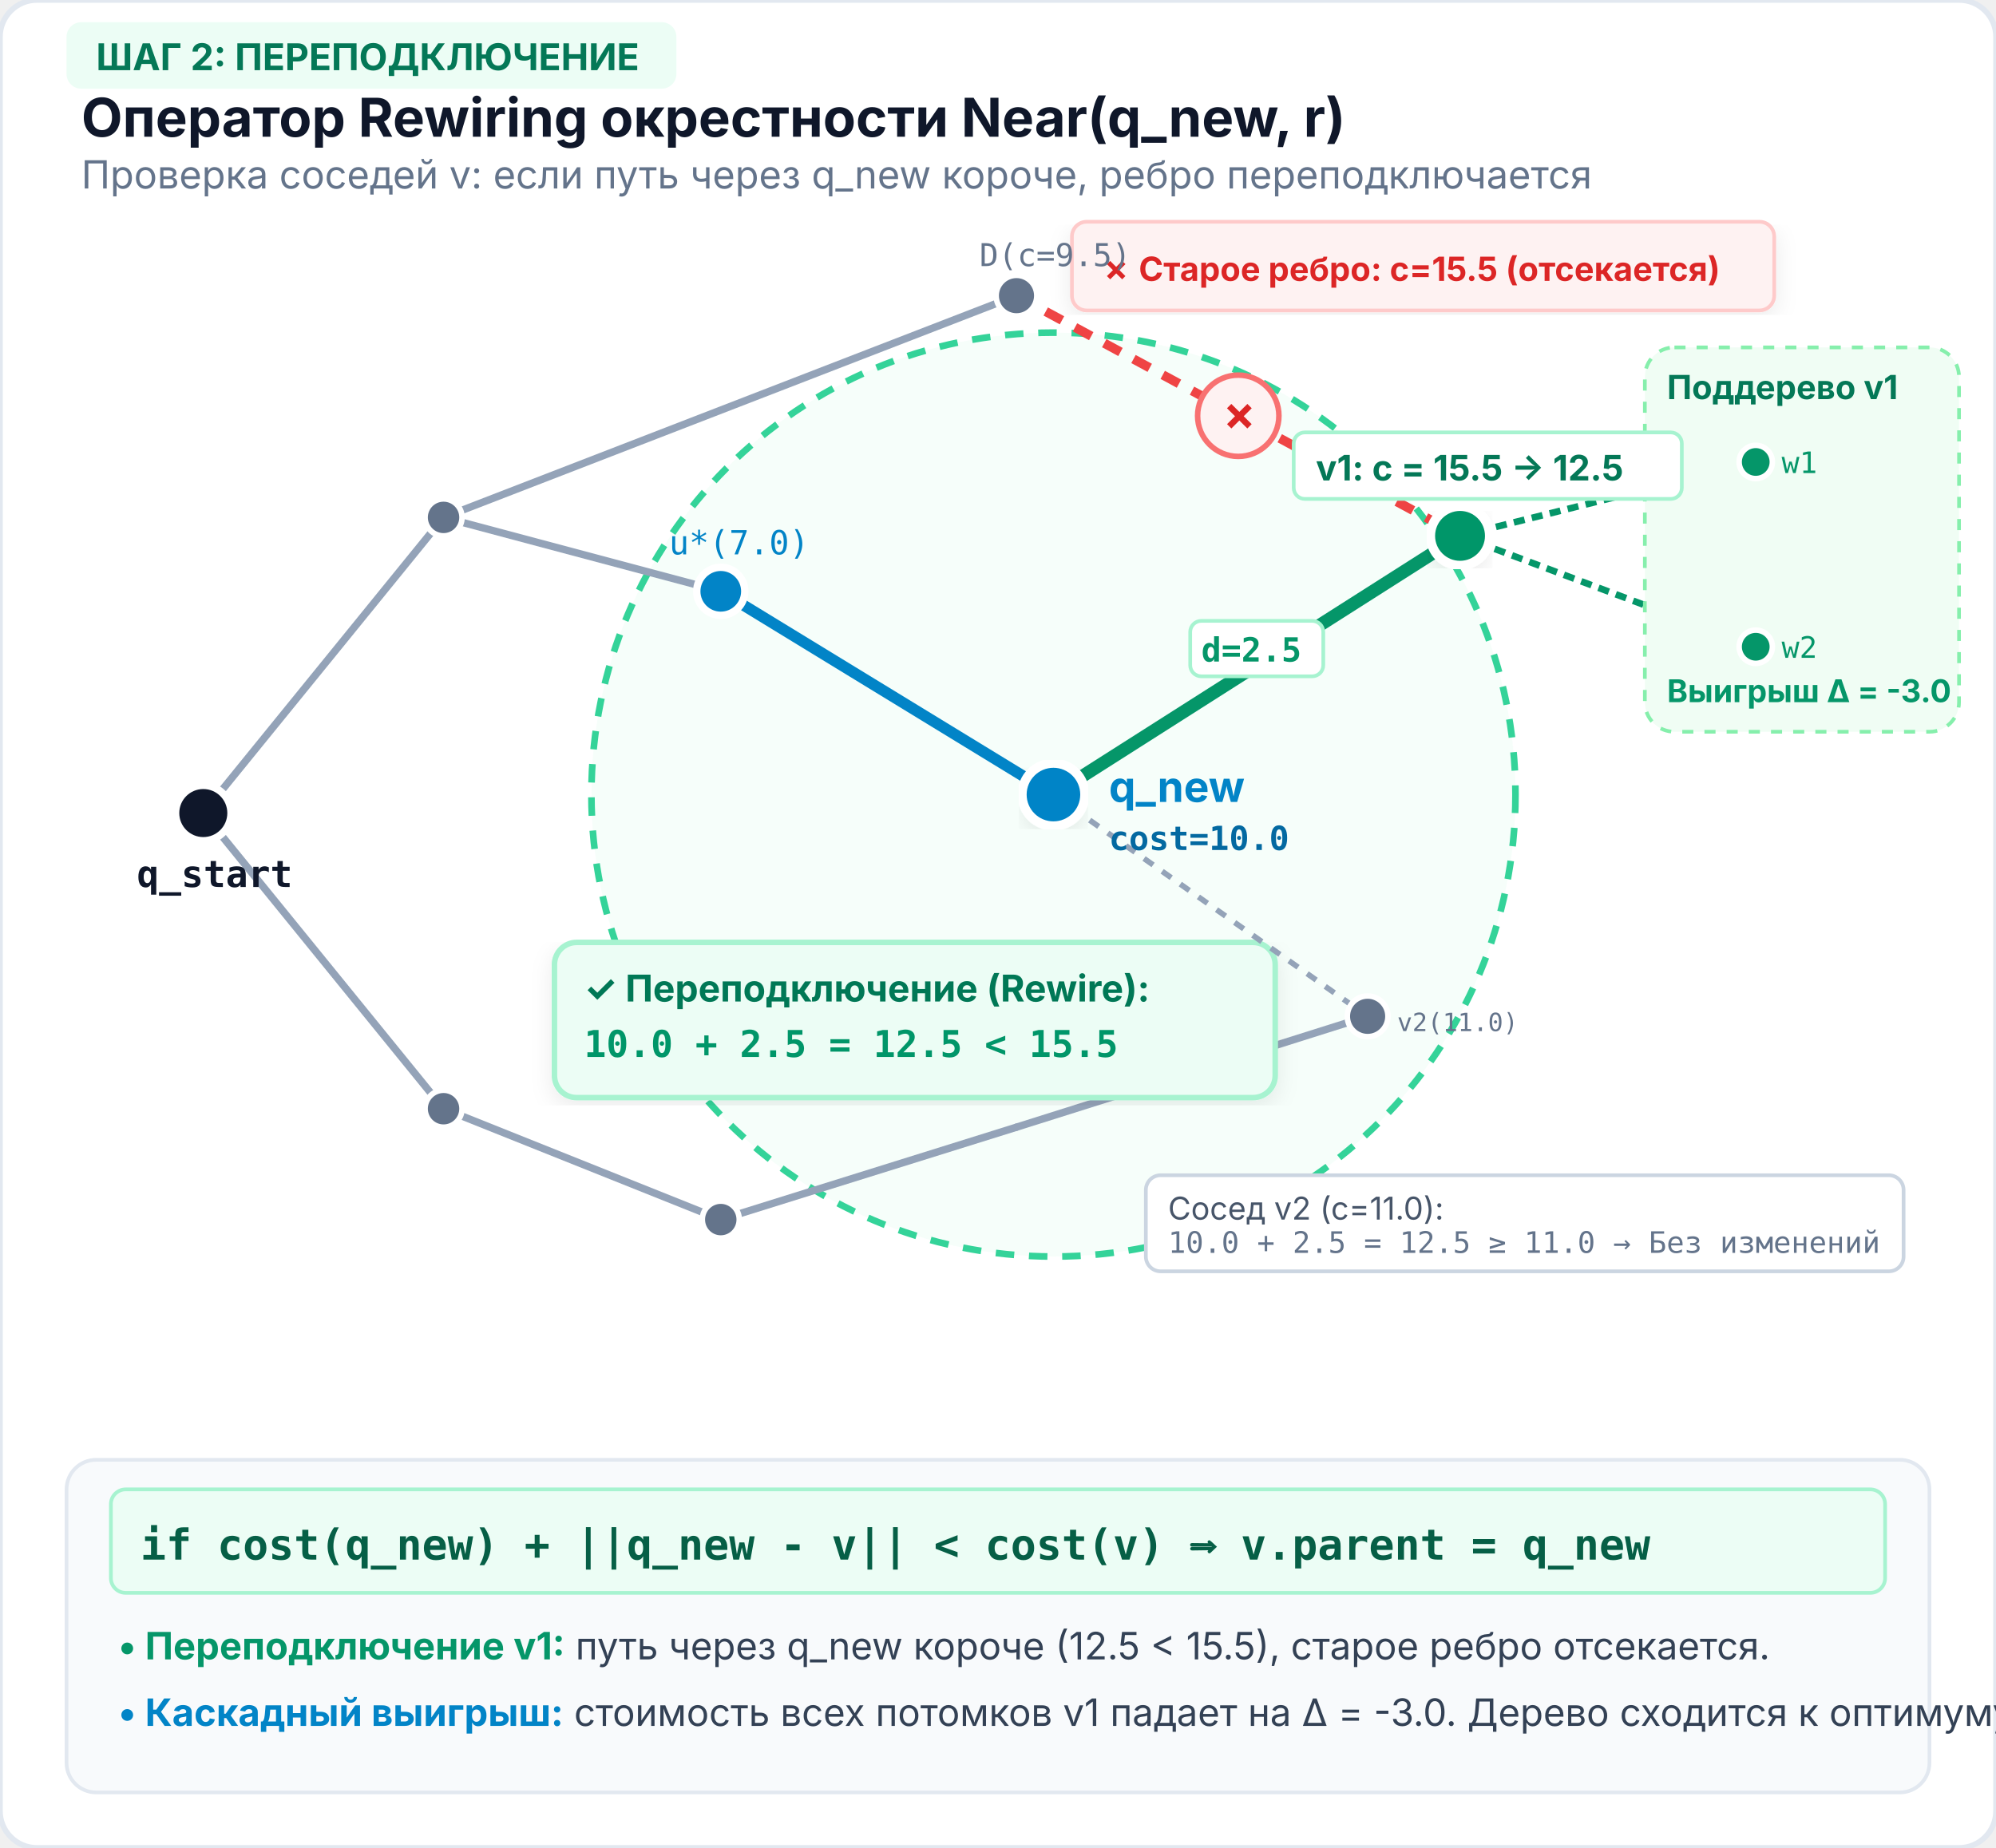
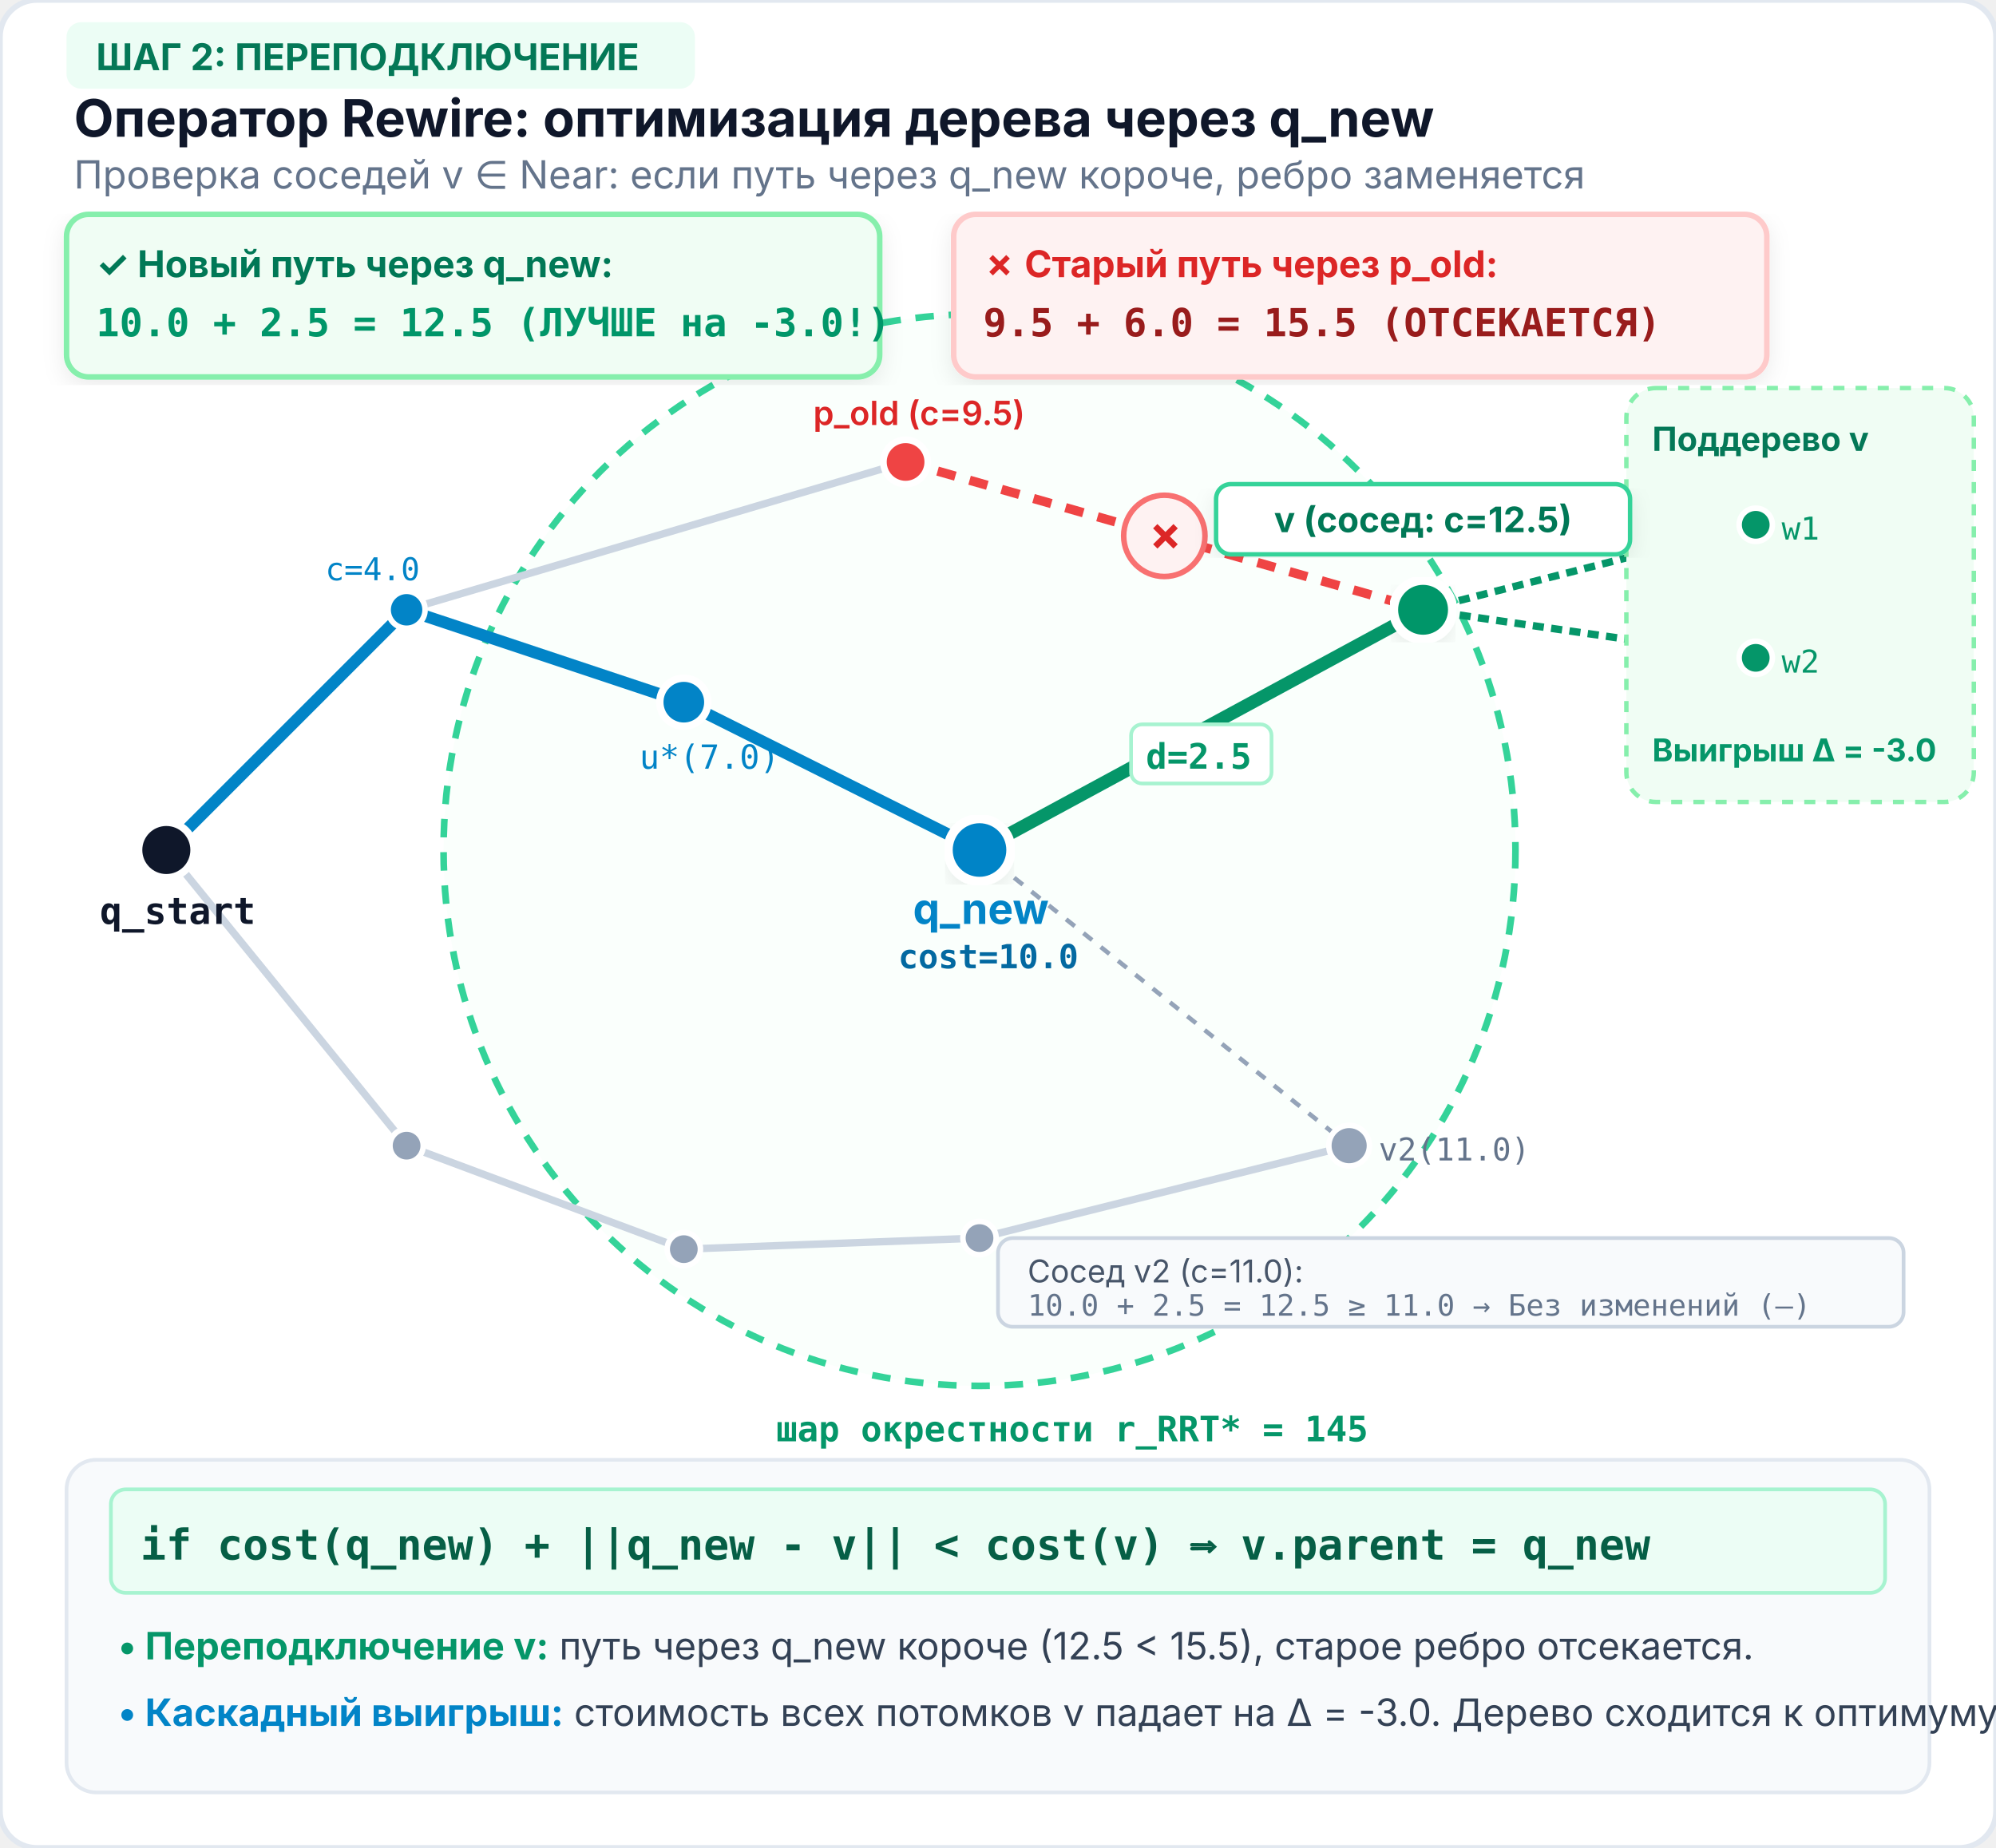
<svg xmlns="http://www.w3.org/2000/svg" viewBox="0 0 540 500" width="100%" height="100%">
  <defs>
    <filter id="shadow" x="-5%" y="-5%" width="110%" height="110%">
      <feDropShadow dx="0" dy="2" stdDeviation="3" flood-opacity="0.08" />
    </filter>
  </defs>
  <rect width="100%" height="100%" rx="10" fill="#ffffff" stroke="#e2e8f0" stroke-width="1.5" />
-   <g transform="translate(22, 20)">
-     <rect x="-4" y="-14" width="165" height="18" rx="4" fill="#ecfdf5" />
-     <text x="4" y="-1" font-family="Inter, sans-serif" font-size="10" font-weight="700" fill="#047857">ШАГ 2: ПЕРЕПОДКЛЮЧЕНИЕ</text>
-     <text x="0" y="17" font-family="Inter, sans-serif" font-size="14.5" font-weight="700" fill="#0f172a">Оператор Rewiring окрестности Near(q_new, r)</text>
-     <text x="0" y="31" font-family="Inter, sans-serif" font-size="10.5" fill="#64748b">Проверка соседей v: если путь через q_new короче, ребро переподключается</text>
+   <g transform="translate(20, 20)">
+     <rect x="-2" y="-14" width="170" height="18" rx="4" fill="#ecfdf5" />
+     <text x="6" y="-1" font-family="Inter, sans-serif" font-size="10" font-weight="700" fill="#047857">ШАГ 2: ПЕРЕПОДКЛЮЧЕНИЕ</text>
+     <text x="0" y="17" font-family="Inter, sans-serif" font-size="14" font-weight="700" fill="#0f172a">Оператор Rewire: оптимизация дерева через q_new</text>
+     <text x="0" y="31" font-family="Inter, sans-serif" font-size="10.5" fill="#64748b">Проверка соседей v ∈ Near: если путь через q_new короче, ребро заменяется</text>
  </g>
-   <circle cx="285" cy="215" r="125" fill="#ecfdf5" fill-opacity="0.45" stroke="#34d399" stroke-width="1.8" stroke-dasharray="5,4" />
-   <g stroke="#94a3b8" stroke-width="2" stroke-linecap="round">
-     <line x1="55" y1="220" x2="120" y2="140" />
-     <line x1="55" y1="220" x2="120" y2="300" />
-     <line x1="120" y1="140" x2="195" y2="160" />
-     <line x1="120" y1="140" x2="275" y2="80" />
-     <line x1="120" y1="300" x2="195" y2="330" />
-     <line x1="195" y1="330" x2="275" y2="305" />
-     <line x1="275" y1="305" x2="370" y2="275" />
+   <circle cx="265" cy="230" r="145" fill="#ecfdf5" fill-opacity="0.3" stroke="#34d399" stroke-width="1.8" stroke-dasharray="5,4" />
+   <text x="210" y="390" font-family="JetBrains Mono, monospace" font-size="9.5" font-weight="600" fill="#059669">шар окрестности r_RRT* = 145</text>
+   <g stroke="#cbd5e1" stroke-width="2" stroke-linecap="round">
+     <line x1="45" y1="230" x2="110" y2="310" />
+     <line x1="110" y1="310" x2="185" y2="338" />
+     <line x1="185" y1="338" x2="265" y2="335" />
+     <line x1="265" y1="335" x2="365" y2="310" />
+     <line x1="110" y1="165" x2="245" y2="125" />
  </g>
-   <line x1="195" y1="160" x2="285" y2="215" stroke="#0284c7" stroke-width="3" stroke-linecap="round" />
-   <g stroke="#059669" stroke-width="1.8" stroke-dasharray="3,2">
-     <line x1="395" y1="145" x2="475" y2="125" />
-     <line x1="395" y1="145" x2="475" y2="175" />
+   <g stroke="#0284c7" stroke-width="3.2" stroke-linecap="round">
+     <line x1="45" y1="230" x2="110" y2="165" />
+     <line x1="110" y1="165" x2="185" y2="190" />
+     <line x1="185" y1="190" x2="265" y2="230" />
  </g>
-   <line x1="275" y1="80" x2="395" y2="145" stroke="#ef4444" stroke-width="2.5" stroke-dasharray="5,4" />
-   <circle cx="335.0" cy="112.5" r="11" fill="#fef2f2" stroke="#f87171" stroke-width="1.5" />
-   <text x="330.0" y="116.5" font-family="Inter, sans-serif" font-size="12" font-weight="700" fill="#dc2626">✗</text>
-   <g transform="translate(290, 60)" filter="url(#shadow)">
-     <rect width="190" height="24" rx="4" fill="#fef2f2" stroke="#fecaca" stroke-width="1" />
-     <text x="8" y="16" font-family="Inter, sans-serif" font-size="9" font-weight="700" fill="#dc2626">✗ Старое ребро: c=15.5 (отсекается)</text>
+   <g stroke="#059669" stroke-width="2" stroke-dasharray="3,2">
+     <line x1="385" y1="165" x2="475" y2="142" />
+     <line x1="385" y1="165" x2="475" y2="178" />
  </g>
-   <line x1="285" y1="215" x2="395" y2="145" stroke="#059669" stroke-width="3.5" stroke-linecap="round" />
-   <rect x="322" y="168" width="36" height="15" rx="3" fill="#ffffff" stroke="#a7f3d0" stroke-width="1" />
-   <text x="325" y="179" font-family="JetBrains Mono, monospace" font-size="9" font-weight="600" fill="#059669">d=2.5</text>
-   <g transform="translate(150, 255)" filter="url(#shadow)">
-     <rect width="195" height="42" rx="6" fill="#ecfdf5" stroke="#a7f3d0" stroke-width="1.5" />
-     <text x="8" y="16" font-family="Inter, sans-serif" font-size="10" font-weight="700" fill="#047857">✓ Переподключение (Rewire):</text>
-     <text x="8" y="31" font-family="JetBrains Mono, monospace" font-size="10" font-weight="700" fill="#059669">10.0 + 2.5 = 12.5 &lt; 15.5</text>
+   <rect x="440" y="105" width="94" height="112" rx="8" fill="#f0fdf4" stroke="#86efac" stroke-width="1.2" stroke-dasharray="3,3" />
+   <text x="447" y="122" font-family="Inter, sans-serif" font-size="9" font-weight="700" fill="#047857">Поддерево v</text>
+   <text x="447" y="206" font-family="Inter, sans-serif" font-size="8.5" font-weight="700" fill="#059669">Выигрыш Δ = -3.0</text>
+   <line x1="245" y1="125" x2="385" y2="165" stroke="#ef4444" stroke-width="2.5" stroke-dasharray="5,4" />
+   <circle cx="315.0" cy="145.0" r="11" fill="#fef2f2" stroke="#f87171" stroke-width="1.5" />
+   <text x="310.0" y="149.0" font-family="Inter, sans-serif" font-size="12" font-weight="700" fill="#dc2626">✗</text>
+   <g transform="translate(18, 58)" filter="url(#shadow)">
+     <rect width="220" height="44" rx="6" fill="#f0fdf4" stroke="#86efac" stroke-width="1.5" />
+     <text x="8" y="17" font-family="Inter, sans-serif" font-size="10" font-weight="700" fill="#047857">✓ Новый путь через q_new:</text>
+     <text x="8" y="33" font-family="JetBrains Mono, monospace" font-size="10.5" font-weight="700" fill="#059669">10.0 + 2.5 = 12.5 (ЛУЧШЕ на -3.0!)</text>
  </g>
-   <rect x="445" y="94" width="85" height="104" rx="8" fill="#f0fdf4" stroke="#86efac" stroke-width="1" stroke-dasharray="3,3" />
-   <text x="451" y="108" font-family="Inter, sans-serif" font-size="9" font-weight="700" fill="#047857">Поддерево v1</text>
-   <text x="451" y="190" font-family="Inter, sans-serif" font-size="8.5" font-weight="700" fill="#059669">Выигрыш Δ = -3.0</text>
-   <line x1="285" y1="215" x2="370" y2="275" stroke="#94a3b8" stroke-width="1.5" stroke-dasharray="3,3" />
-   <rect x="310" y="318" width="205" height="26" rx="4" fill="#ffffff" stroke="#cbd5e1" stroke-width="1" />
-   <text x="316" y="330" font-family="Inter, sans-serif" font-size="8.5" fill="#475569">Сосед v2 (c=11.0):</text>
-   <text x="316" y="339" font-family="JetBrains Mono, monospace" font-size="8" fill="#64748b">10.0 + 2.5 = 12.5 ≥ 11.0 → Без изменений</text>
-   <circle cx="55" cy="220" r="7.5" fill="#0f172a" stroke="#ffffff" stroke-width="2" />
-   <text x="37" y="240" font-family="JetBrains Mono, monospace" font-size="10" font-weight="700" fill="#0f172a">q_start</text>
-   <circle cx="120" cy="140" r="5" fill="#64748b" stroke="#ffffff" stroke-width="1.5" />
-   <circle cx="120" cy="300" r="5" fill="#64748b" stroke="#ffffff" stroke-width="1.5" />
-   <circle cx="195" cy="330" r="5" fill="#64748b" stroke="#ffffff" stroke-width="1.5" />
-   <circle cx="275" cy="80" r="5.5" fill="#64748b" stroke="#ffffff" stroke-width="1.5" />
-   <text x="265" y="72" font-family="JetBrains Mono, monospace" font-size="8.5" fill="#64748b">D(c=9.5)</text>
-   <circle cx="195" cy="160" r="6.5" fill="#0284c7" stroke="#ffffff" stroke-width="2" />
-   <text x="181" y="150" font-family="JetBrains Mono, monospace" font-size="9" fill="#0284c7">u*(7.0)</text>
-   <circle cx="285" cy="215" r="8.5" fill="#0284c7" stroke="#ffffff" stroke-width="2.5" filter="url(#shadow)" />
-   <text x="300" y="217" font-family="Inter, sans-serif" font-size="11.5" font-weight="700" fill="#0284c7">q_new</text>
-   <text x="300" y="230" font-family="JetBrains Mono, monospace" font-size="9" font-weight="700" fill="#0369a1">cost=10.0</text>
-   <circle cx="395" cy="145" r="8" fill="#059669" stroke="#ffffff" stroke-width="2.5" filter="url(#shadow)" />
-   <g transform="translate(350, 117)">
-     <rect width="105" height="18" rx="3" fill="#ffffff" stroke="#a7f3d0" stroke-width="1" />
-     <text x="6" y="13" font-family="Inter, sans-serif" font-size="9.5" font-weight="700" fill="#047857">v1: c = 15.5 → 12.5</text>
+   <g transform="translate(258, 58)" filter="url(#shadow)">
+     <rect width="220" height="44" rx="6" fill="#fef2f2" stroke="#fecaca" stroke-width="1.5" />
+     <text x="8" y="17" font-family="Inter, sans-serif" font-size="10" font-weight="700" fill="#dc2626">✗ Старый путь через p_old:</text>
+     <text x="8" y="33" font-family="JetBrains Mono, monospace" font-size="10.5" font-weight="700" fill="#991b1b">9.5 + 6.0 = 15.5 (ОТСЕКАЕТСЯ)</text>
  </g>
-   <circle cx="475" cy="125" r="4.5" fill="#059669" stroke="#ffffff" stroke-width="1.5" />
-   <text x="482" y="128" font-family="JetBrains Mono, monospace" font-size="8" fill="#059669">w1</text>
-   <circle cx="475" cy="175" r="4.5" fill="#059669" stroke="#ffffff" stroke-width="1.5" />
-   <text x="482" y="178" font-family="JetBrains Mono, monospace" font-size="8" fill="#059669">w2</text>
-   <circle cx="370" cy="275" r="5.5" fill="#64748b" stroke="#ffffff" stroke-width="1.5" />
-   <text x="378" y="279" font-family="JetBrains Mono, monospace" font-size="6.80" fill="#64748b" textLength="22.0" lengthAdjust="spacingAndGlyphs">v2(11.0)</text>
+   <line x1="265" y1="230" x2="385" y2="165" stroke="#059669" stroke-width="3.5" stroke-linecap="round" />
+   <rect x="306" y="196" width="38" height="16" rx="3" fill="#ffffff" stroke="#a7f3d0" stroke-width="1" />
+   <text x="310" y="208" font-family="JetBrains Mono, monospace" font-size="9.5" font-weight="600" fill="#059669">d=2.5</text>
+   <g transform="translate(329, 131)" filter="url(#shadow)">
+     <rect width="112" height="19" rx="4" fill="#ffffff" stroke="#34d399" stroke-width="1.2" />
+     <text x="56" y="13" text-anchor="middle" font-family="Inter, sans-serif" font-size="9.5" font-weight="700" fill="#047857">v (сосед: c=12.5)</text>
+   </g>
+   <line x1="265" y1="230" x2="365" y2="310" stroke="#94a3b8" stroke-width="1.2" stroke-dasharray="3,3" />
+   <g transform="translate(270, 335)">
+     <rect width="245" height="24" rx="4" fill="#f8fafc" stroke="#cbd5e1" stroke-width="1" />
+     <text x="8" y="12" font-family="Inter, sans-serif" font-size="8.5" fill="#475569">Сосед v2 (c=11.0):</text>
+     <text x="8" y="21" font-family="JetBrains Mono, monospace" font-size="8" fill="#64748b">10.0 + 2.5 = 12.5 ≥ 11.0 → Без изменений (—)</text>
+   </g>
+   <circle cx="45" cy="230" r="7.5" fill="#0f172a" stroke="#ffffff" stroke-width="2" />
+   <text x="27" y="250" font-family="JetBrains Mono, monospace" font-size="10" font-weight="700" fill="#0f172a">q_start</text>
+   <circle cx="110" cy="165" r="5" fill="#0284c7" stroke="#ffffff" stroke-width="1.5" />
+   <text x="88" y="157" font-family="JetBrains Mono, monospace" font-size="8.5" fill="#0284c7">c=4.0</text>
+   <circle cx="110" cy="310" r="4.5" fill="#94a3b8" stroke="#ffffff" stroke-width="1.5" />
+   <circle cx="185" cy="338" r="4.5" fill="#94a3b8" stroke="#ffffff" stroke-width="1.5" />
+   <circle cx="265" cy="335" r="4.5" fill="#94a3b8" stroke="#ffffff" stroke-width="1.5" />
+   <circle cx="245" cy="125" r="6" fill="#ef4444" stroke="#ffffff" stroke-width="1.8" />
+   <text x="220" y="115" font-family="Inter, sans-serif" font-size="9" font-weight="600" fill="#dc2626">p_old (c=9.5)</text>
+   <circle cx="185" cy="190" r="6.5" fill="#0284c7" stroke="#ffffff" stroke-width="2" />
+   <text x="173" y="208" font-family="JetBrains Mono, monospace" font-size="9" fill="#0284c7">u*(7.0)</text>
+   <circle cx="265" cy="230" r="8.5" fill="#0284c7" stroke="#ffffff" stroke-width="2.5" filter="url(#shadow)" />
+   <text x="247" y="250" font-family="Inter, sans-serif" font-size="11.5" font-weight="700" fill="#0284c7">q_new</text>
+   <text x="243" y="262" font-family="JetBrains Mono, monospace" font-size="9" font-weight="700" fill="#0369a1">cost=10.0</text>
+   <circle cx="385" cy="165" r="8" fill="#059669" stroke="#ffffff" stroke-width="2.5" filter="url(#shadow)" />
+   <circle cx="475" cy="142" r="4.5" fill="#059669" stroke="#ffffff" stroke-width="1.5" />
+   <text x="482" y="146" font-family="JetBrains Mono, monospace" font-size="8.5" fill="#059669">w1</text>
+   <circle cx="475" cy="178" r="4.5" fill="#059669" stroke="#ffffff" stroke-width="1.5" />
+   <text x="482" y="182" font-family="JetBrains Mono, monospace" font-size="8.5" fill="#059669">w2</text>
+   <circle cx="365" cy="310" r="5.5" fill="#94a3b8" stroke="#ffffff" stroke-width="1.5" />
+   <text x="373" y="314" font-family="JetBrains Mono, monospace" font-size="8.5" fill="#64748b">v2(11.0)</text>
  <g transform="translate(18, 395)">
    <rect width="504" height="90" rx="8" fill="#f8fafc" stroke="#e2e8f0" stroke-width="1" />
    <rect x="12" y="8" width="480" height="28" rx="4" fill="#ecfdf5" stroke="#a7f3d0" stroke-width="1" />
    <text x="20" y="27" font-family="JetBrains Mono, monospace" font-size="11.5" font-weight="700" fill="#065f46">if cost(q_new) + ||q_new - v|| &lt; cost(v) ⟹ v.parent = q_new</text>
    <text x="14" y="54" font-family="Inter, sans-serif" font-size="10.2" fill="#334155">
-       <tspan font-weight="700" fill="#059669">• Переподключение v1:</tspan> путь через q_new короче (12.5 &lt; 15.5), старое ребро отсекается.
+       <tspan font-weight="700" fill="#059669">• Переподключение v:</tspan> путь через q_new короче (12.5 &lt; 15.5), старое ребро отсекается.
    </text>
    <text x="14" y="72" font-family="Inter, sans-serif" font-size="10.2" fill="#334155">
-       <tspan font-weight="700" fill="#0284c7">• Каскадный выигрыш:</tspan> стоимость всех потомков v1 падает на Δ = -3.0. Дерево сходится к оптимуму!
+       <tspan font-weight="700" fill="#0284c7">• Каскадный выигрыш:</tspan> стоимость всех потомков v падает на Δ = -3.0. Дерево сходится к оптимуму!
    </text>
  </g>
</svg>
